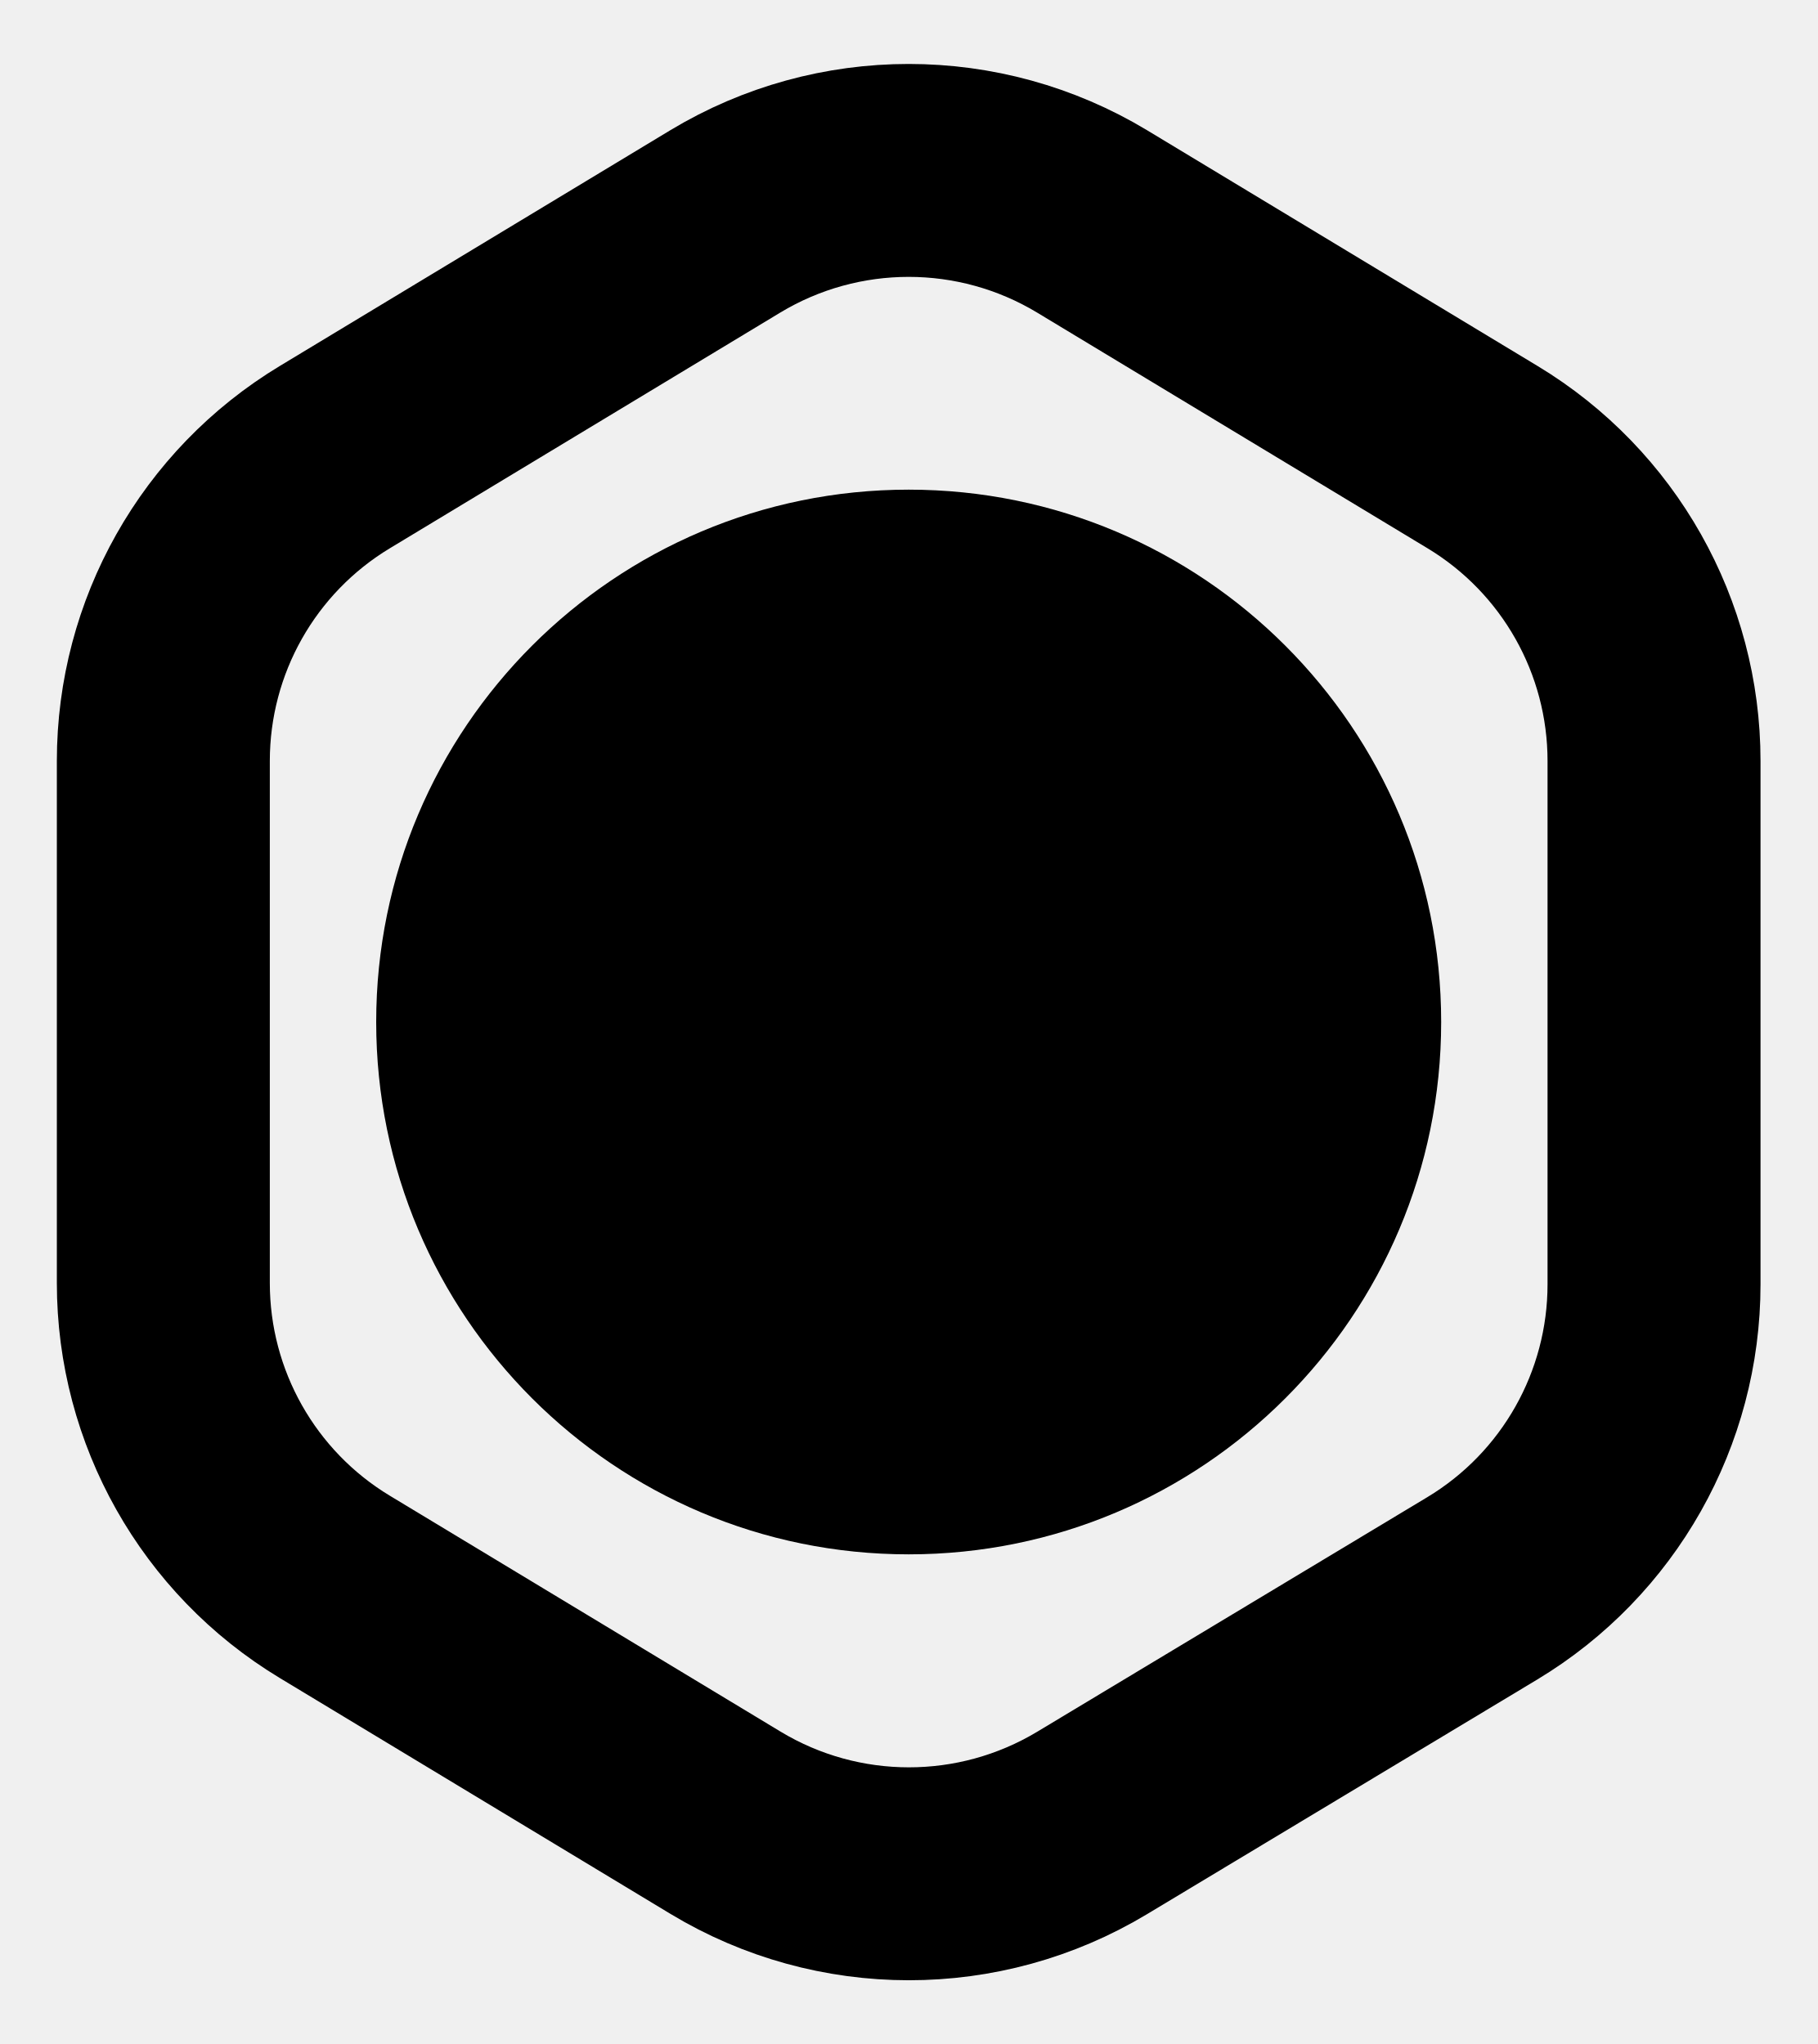
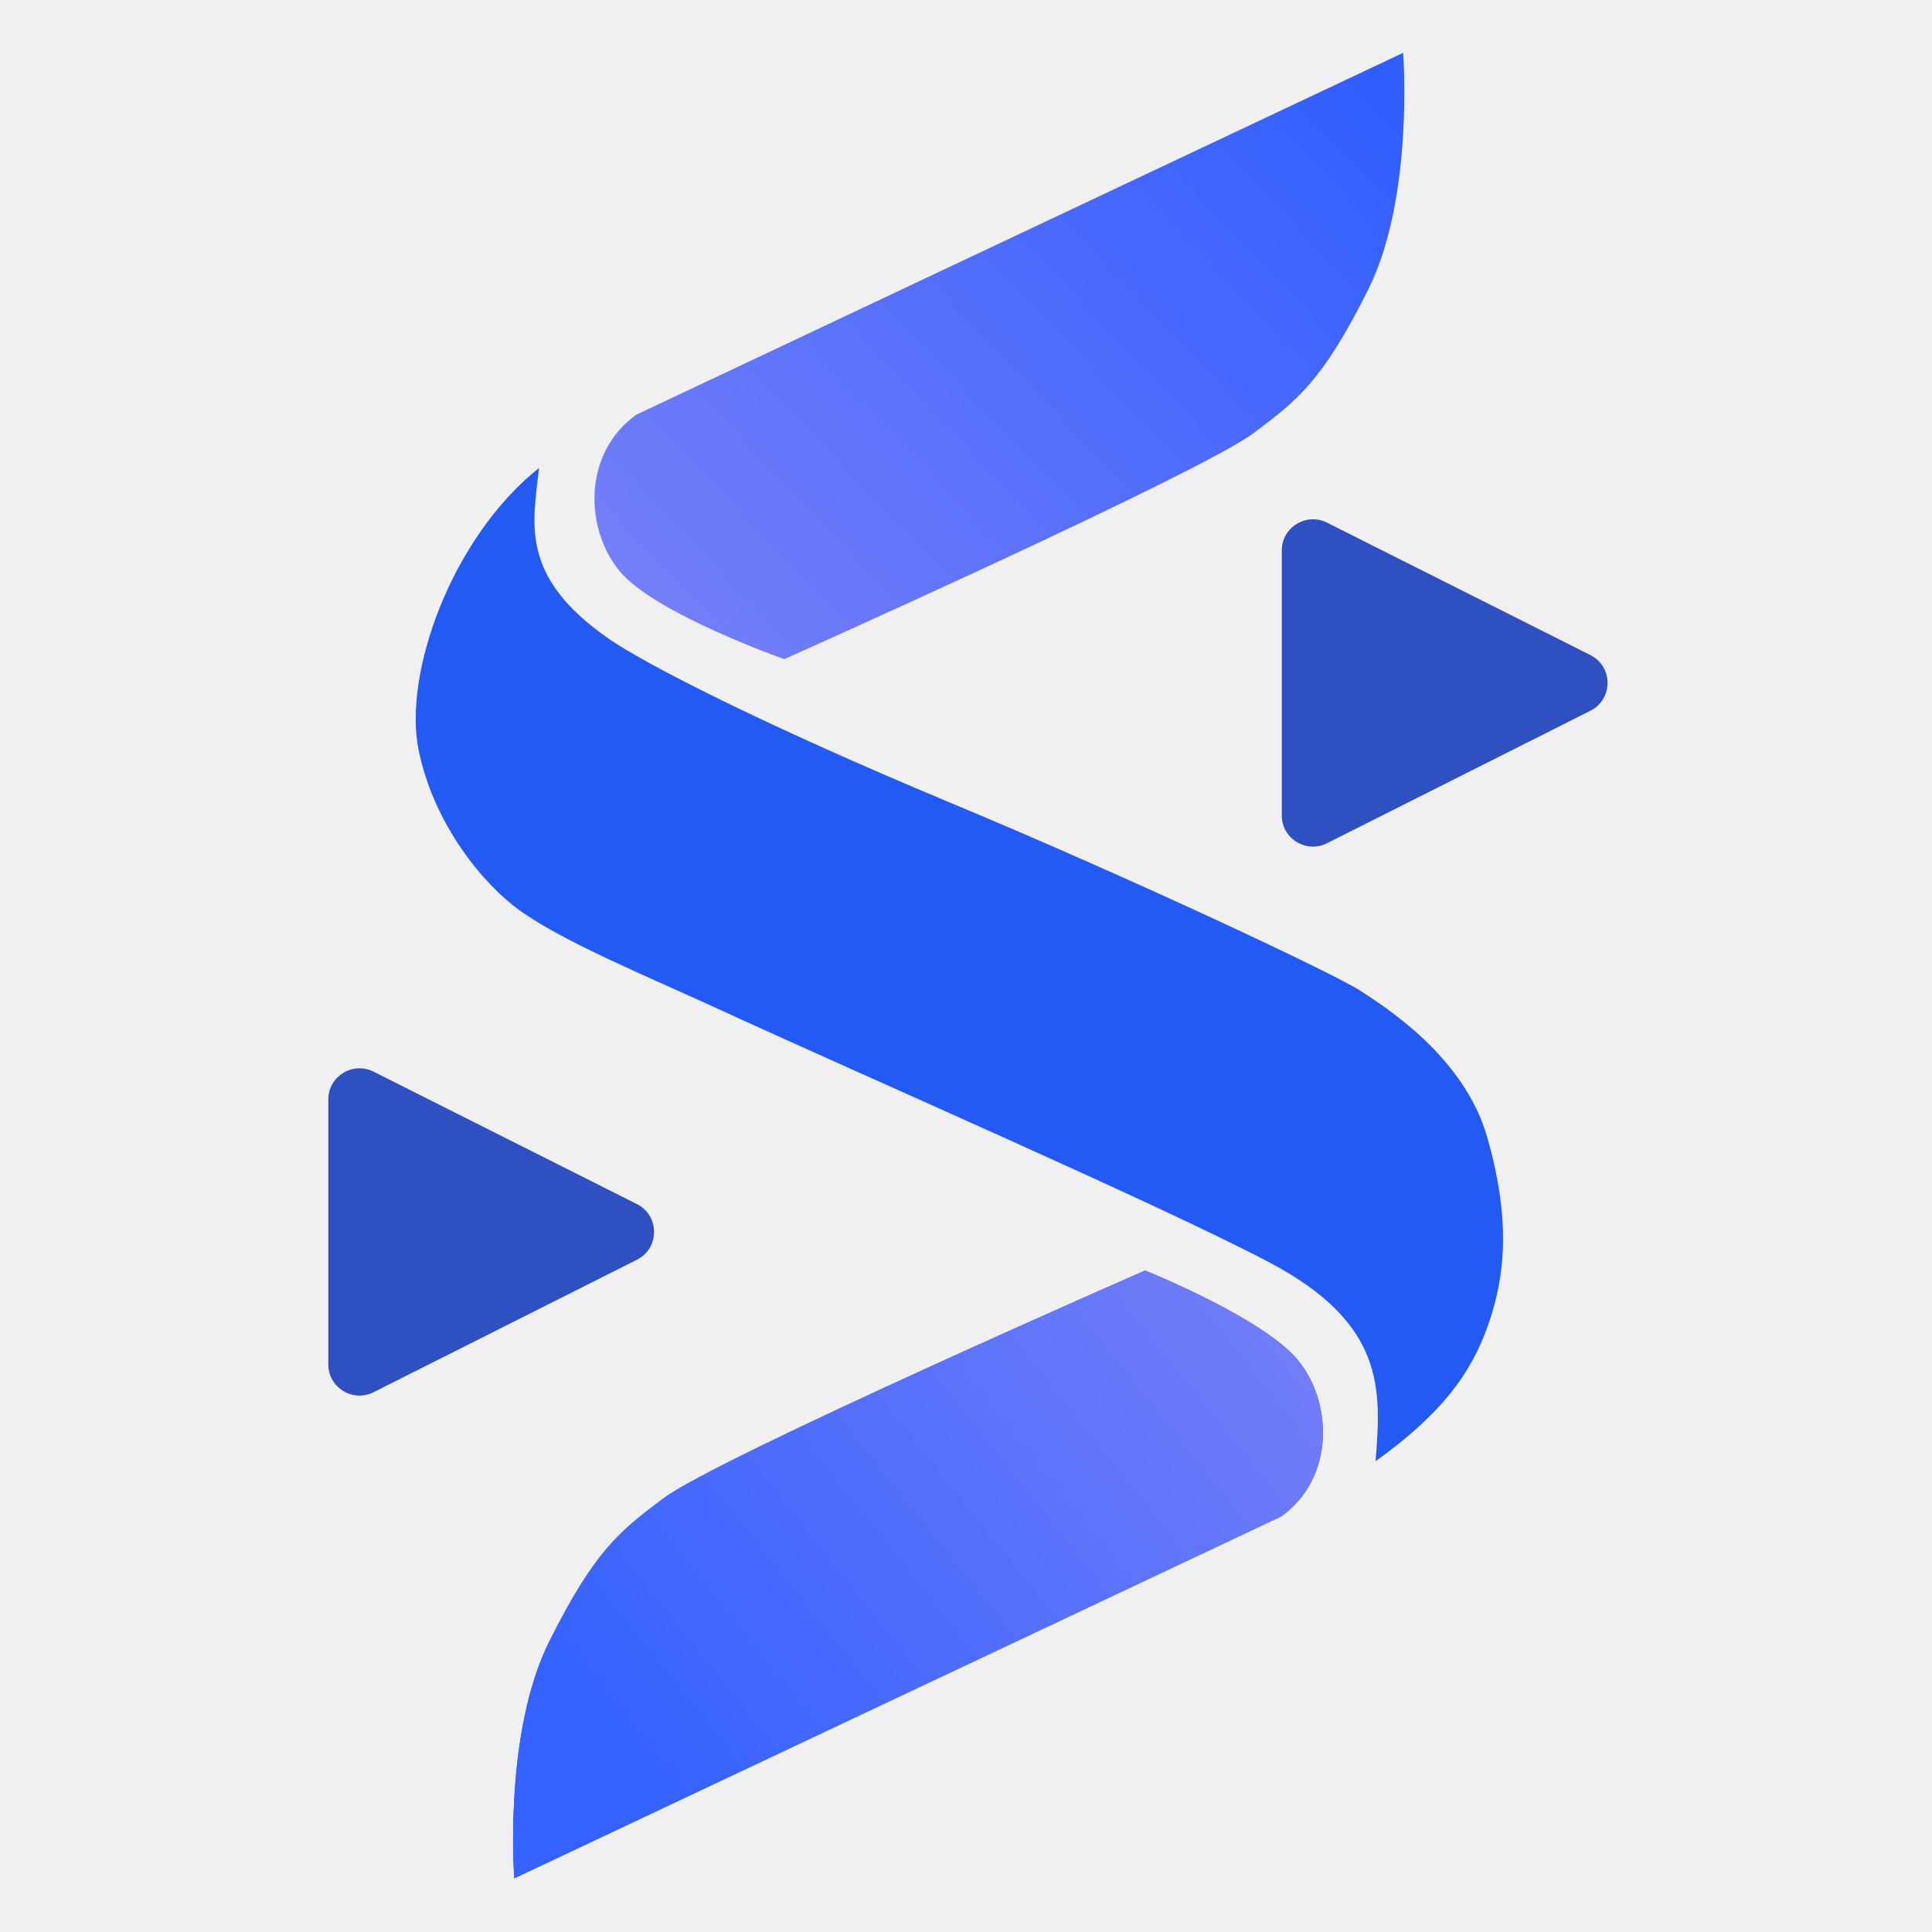
- <svg xmlns="http://www.w3.org/2000/svg" version="1.1" width="16" height="18">
-   <svg width="16" height="18" viewBox="0 0 16 18" fill="none">
-     <g id="SvgjsG1023" clip-path="url(#clip0_105_745)">
-       <path id="SvgjsPath1022" d="M2.947 4.026L6.385 1.95C7.378 1.351 8.622 1.351 9.615 1.95L13.053 4.026C13.99 4.592 14.562 5.607 14.562 6.701V11.31C14.562 12.406 13.988 13.423 13.049 13.988L9.614 16.054C8.621 16.651 7.379 16.65 6.388 16.052L2.947 13.974C2.01 13.408 1.438 12.393 1.438 11.299V6.701C1.438 5.606 2.01 4.592 2.947 4.026Z" stroke="black" stroke-width="1.875" stroke-linejoin="bevel" />
-       <path id="SvgjsPath1021" d="M12.688 9C12.688 6.411 10.589 4.312 8 4.312C5.411 4.312 3.312 6.411 3.312 9C3.312 11.589 5.411 13.688 8 13.688C10.589 13.688 12.688 11.589 12.688 9Z" fill="black" />
-     </g>
-     <defs>
-       <clipPath id="SvgjsClipPath1020">
-         <rect width="15" height="17.5" fill="white" transform="translate(0.5 0.25)" />
-       </clipPath>
-     </defs>
-   </svg>
-   <style>@media (prefers-color-scheme: light) { :root { filter: none; } }
- @media (prefers-color-scheme: dark) { :root { filter: none; } }
- </style>
+ <svg xmlns="http://www.w3.org/2000/svg" width="512" height="512" viewBox="0 0 512 512" fill="none">
+   <g clip-path="url(#clip0_377_969)">
+     <path d="M168.563 109.931L371.846 14C371.846 14 374.821 52.218 362.604 76.706C350.386 101.193 343.667 106.133 332.379 114.659C318.144 125.415 207.844 174.682 207.844 174.682C207.844 174.682 173.503 162.598 164.234 151.39C154.965 140.182 154.354 120.21 168.563 109.931Z" fill="url(#paint0_linear_377_969)" />
+     <path d="M339.604 401.842L136.294 497.774C136.294 497.774 133.319 459.555 145.536 435.068C157.754 410.58 164.473 405.64 175.761 397.115C189.996 386.358 303.457 336.693 303.457 336.693C303.457 336.693 334.637 349.176 343.906 360.384C353.175 371.591 353.786 391.564 339.577 401.842H339.604Z" fill="#3D68FE" />
+     <path d="M339.604 401.842L136.294 497.774C136.294 497.774 133.319 459.555 145.536 435.068C157.754 410.58 164.473 405.64 175.761 397.115C189.996 386.358 303.457 336.693 303.457 336.693C303.457 336.693 334.637 349.176 343.906 360.384C353.175 371.591 353.786 391.564 339.577 401.842H339.604Z" fill="url(#paint1_linear_377_969)" />
+     <path d="M142.854 123.901C141.313 138.589 137.383 152.718 161.472 169.37C170.767 175.798 201.231 191.6 251.746 212.688C302.261 233.776 353.972 258.29 360.346 262.46C366.72 266.63 387.967 279.803 394.129 301.369C400.291 322.935 399.043 337.808 394.395 351.061C389.747 364.314 381.779 374.831 364.542 387.235C366.109 367.873 366.933 350.689 336.39 334.541C307.892 319.482 228.029 284.717 191.536 267.931C171.113 258.529 149.52 249.765 137.542 241.133C128.167 234.361 114.887 218.505 110.903 198.585C106.919 178.666 119.378 142.801 142.907 123.954L142.854 123.901Z" fill="#225AF3" />
+     <path d="M421.458 188.36L351.661 223.471C346.164 226.233 339.683 222.25 339.683 216.088V145.892C339.683 139.731 346.19 135.747 351.688 138.509L421.458 173.593C427.541 176.648 427.541 185.306 421.458 188.36Z" fill="#2F50C1" />
+     <path d="M168.775 333.851L98.978 368.962C93.48 371.724 87 367.714 87 361.579V291.383C87 285.221 93.507 281.237 99.005 284L168.775 319.084C174.857 322.138 174.857 330.797 168.775 333.851Z" fill="#2F50C1" />
+   </g>
+   <defs>
+     <linearGradient id="paint0_linear_377_969" x1="355.247" y1="3.376" x2="175.973" y2="173.354" gradientUnits="userSpaceOnUse">
+       <stop stop-color="#2F5DFF" />
+       <stop offset="1" stop-color="#767FF8" />
+     </linearGradient>
+     <linearGradient id="paint1_linear_377_969" x1="169.333" y1="474.8" x2="343.639" y2="335.796" gradientUnits="userSpaceOnUse">
+       <stop stop-color="#3461FF" />
+       <stop offset="1" stop-color="#767FF8" />
+     </linearGradient>
+     <clipPath id="clip0_377_969">
+       <rect width="339" height="483.773" fill="white" transform="translate(87 14)" />
+     </clipPath>
+   </defs>
</svg>
